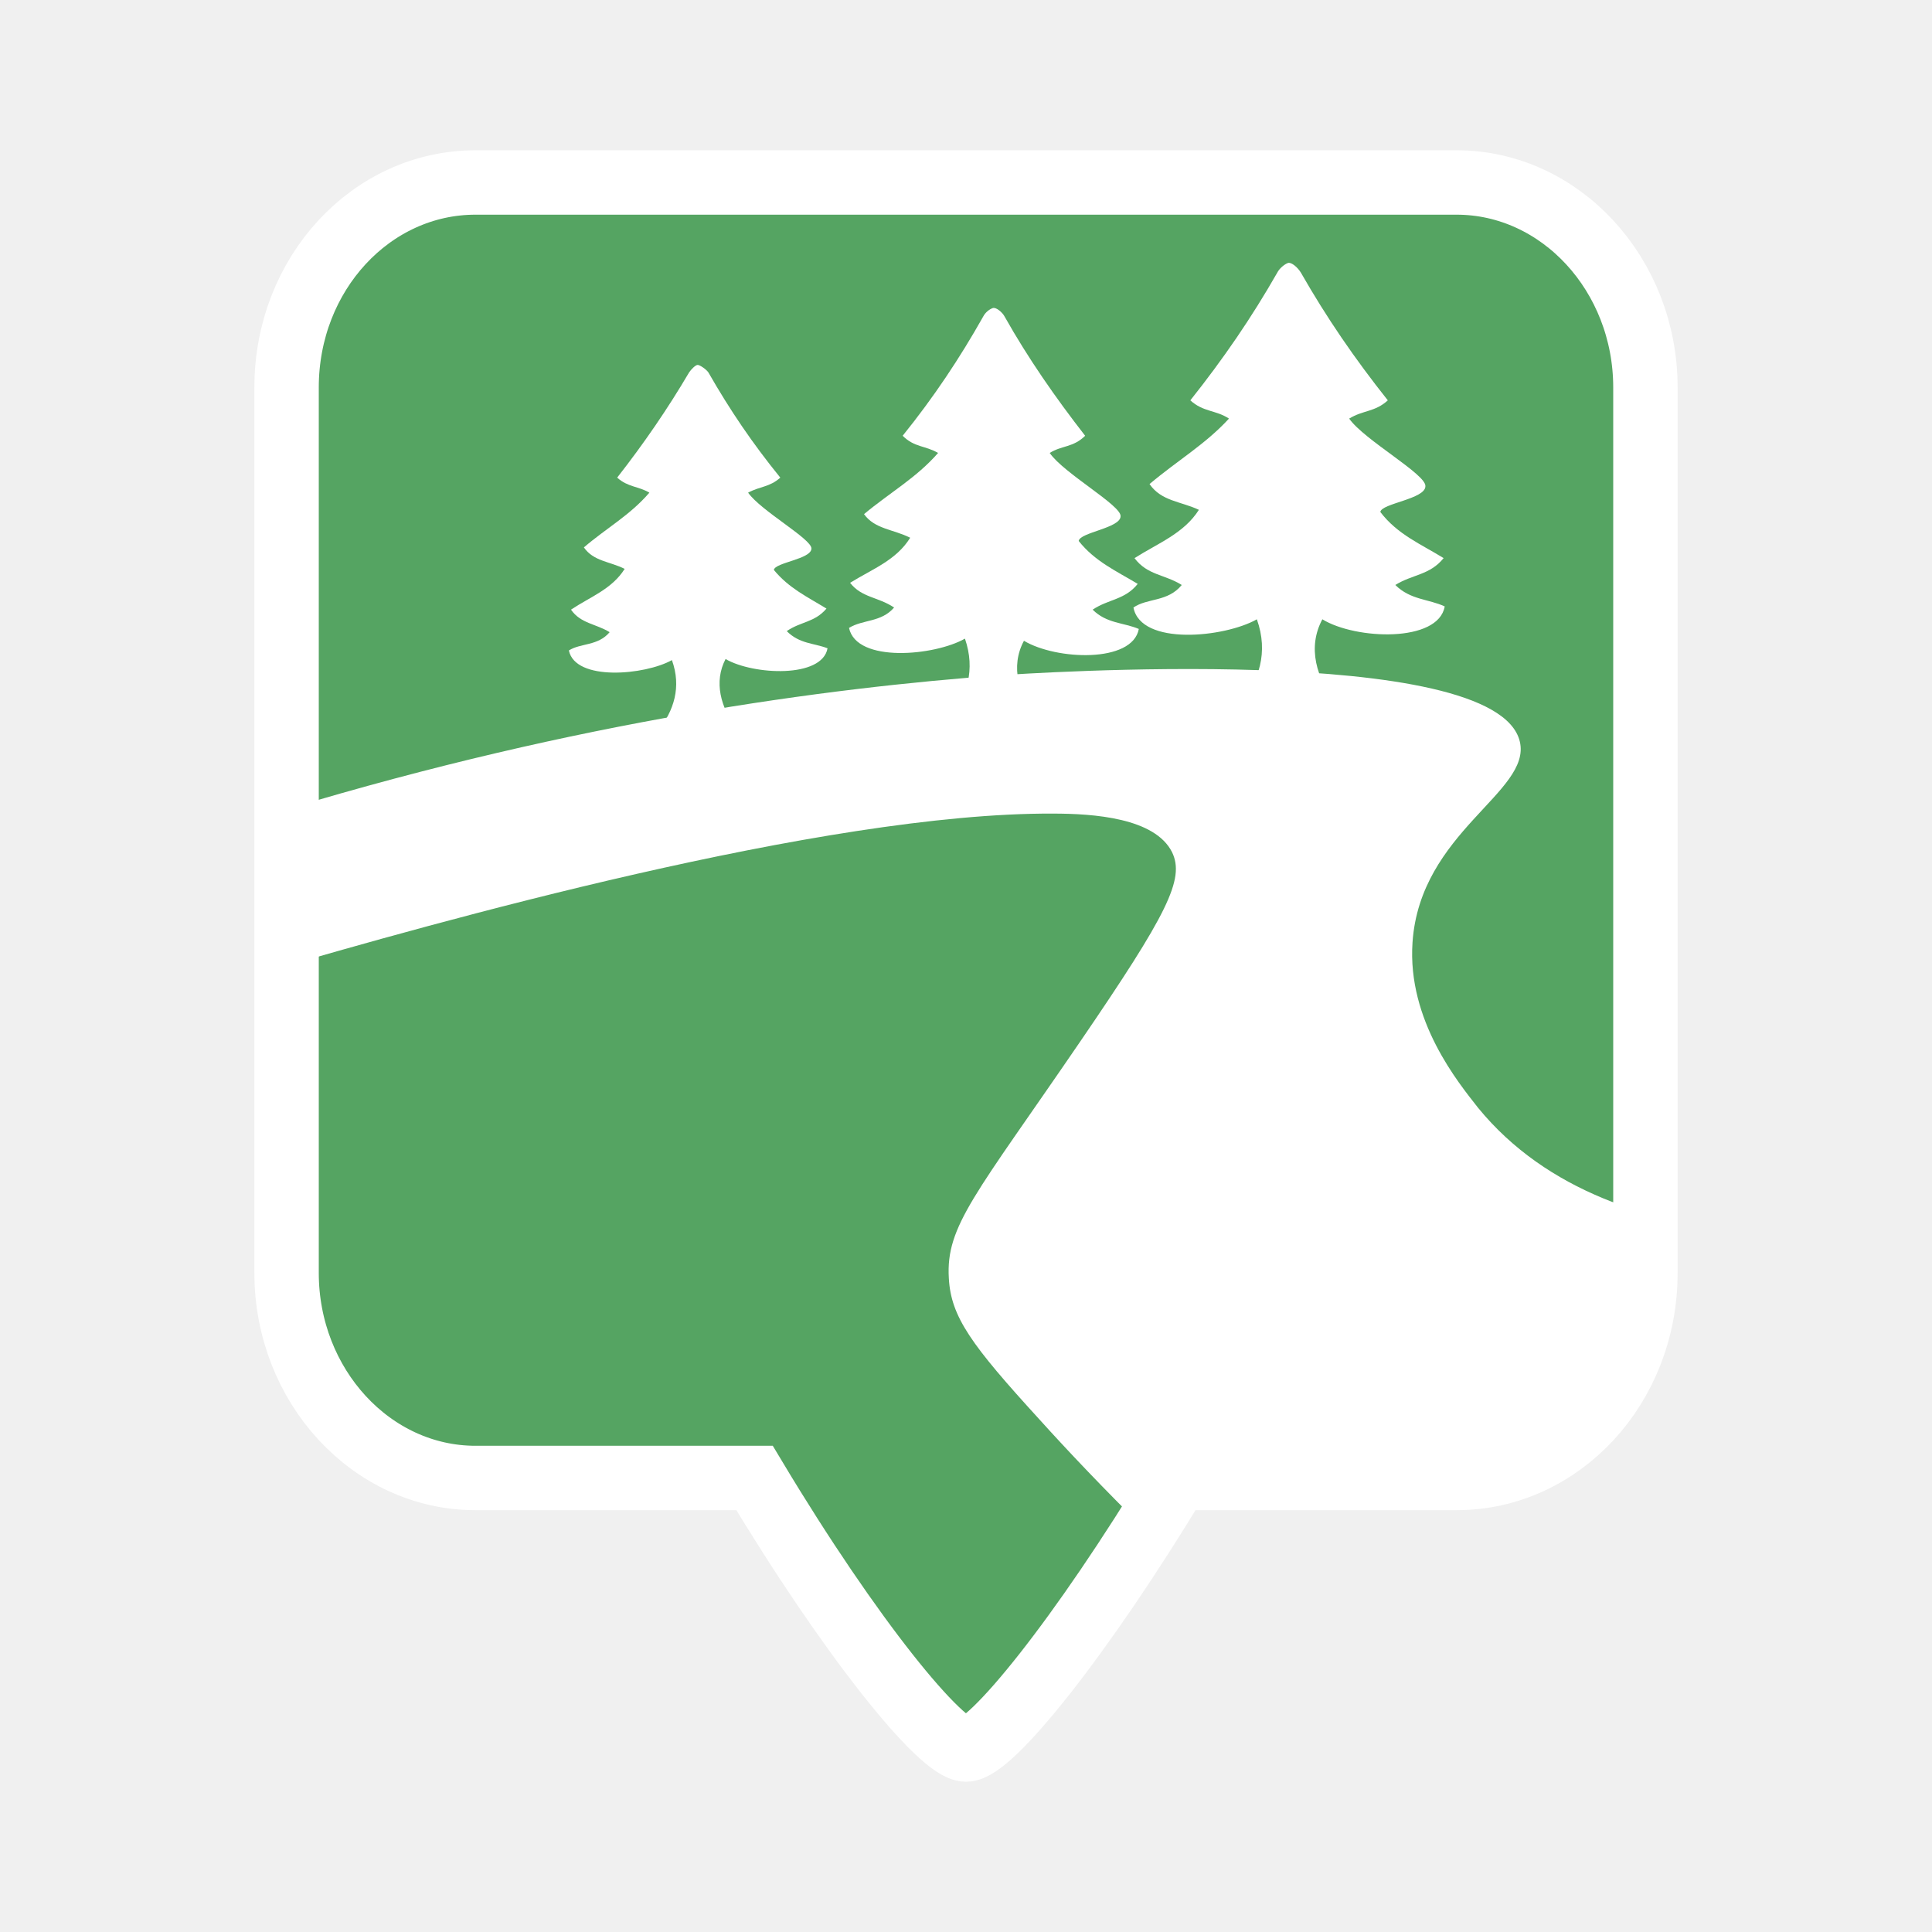
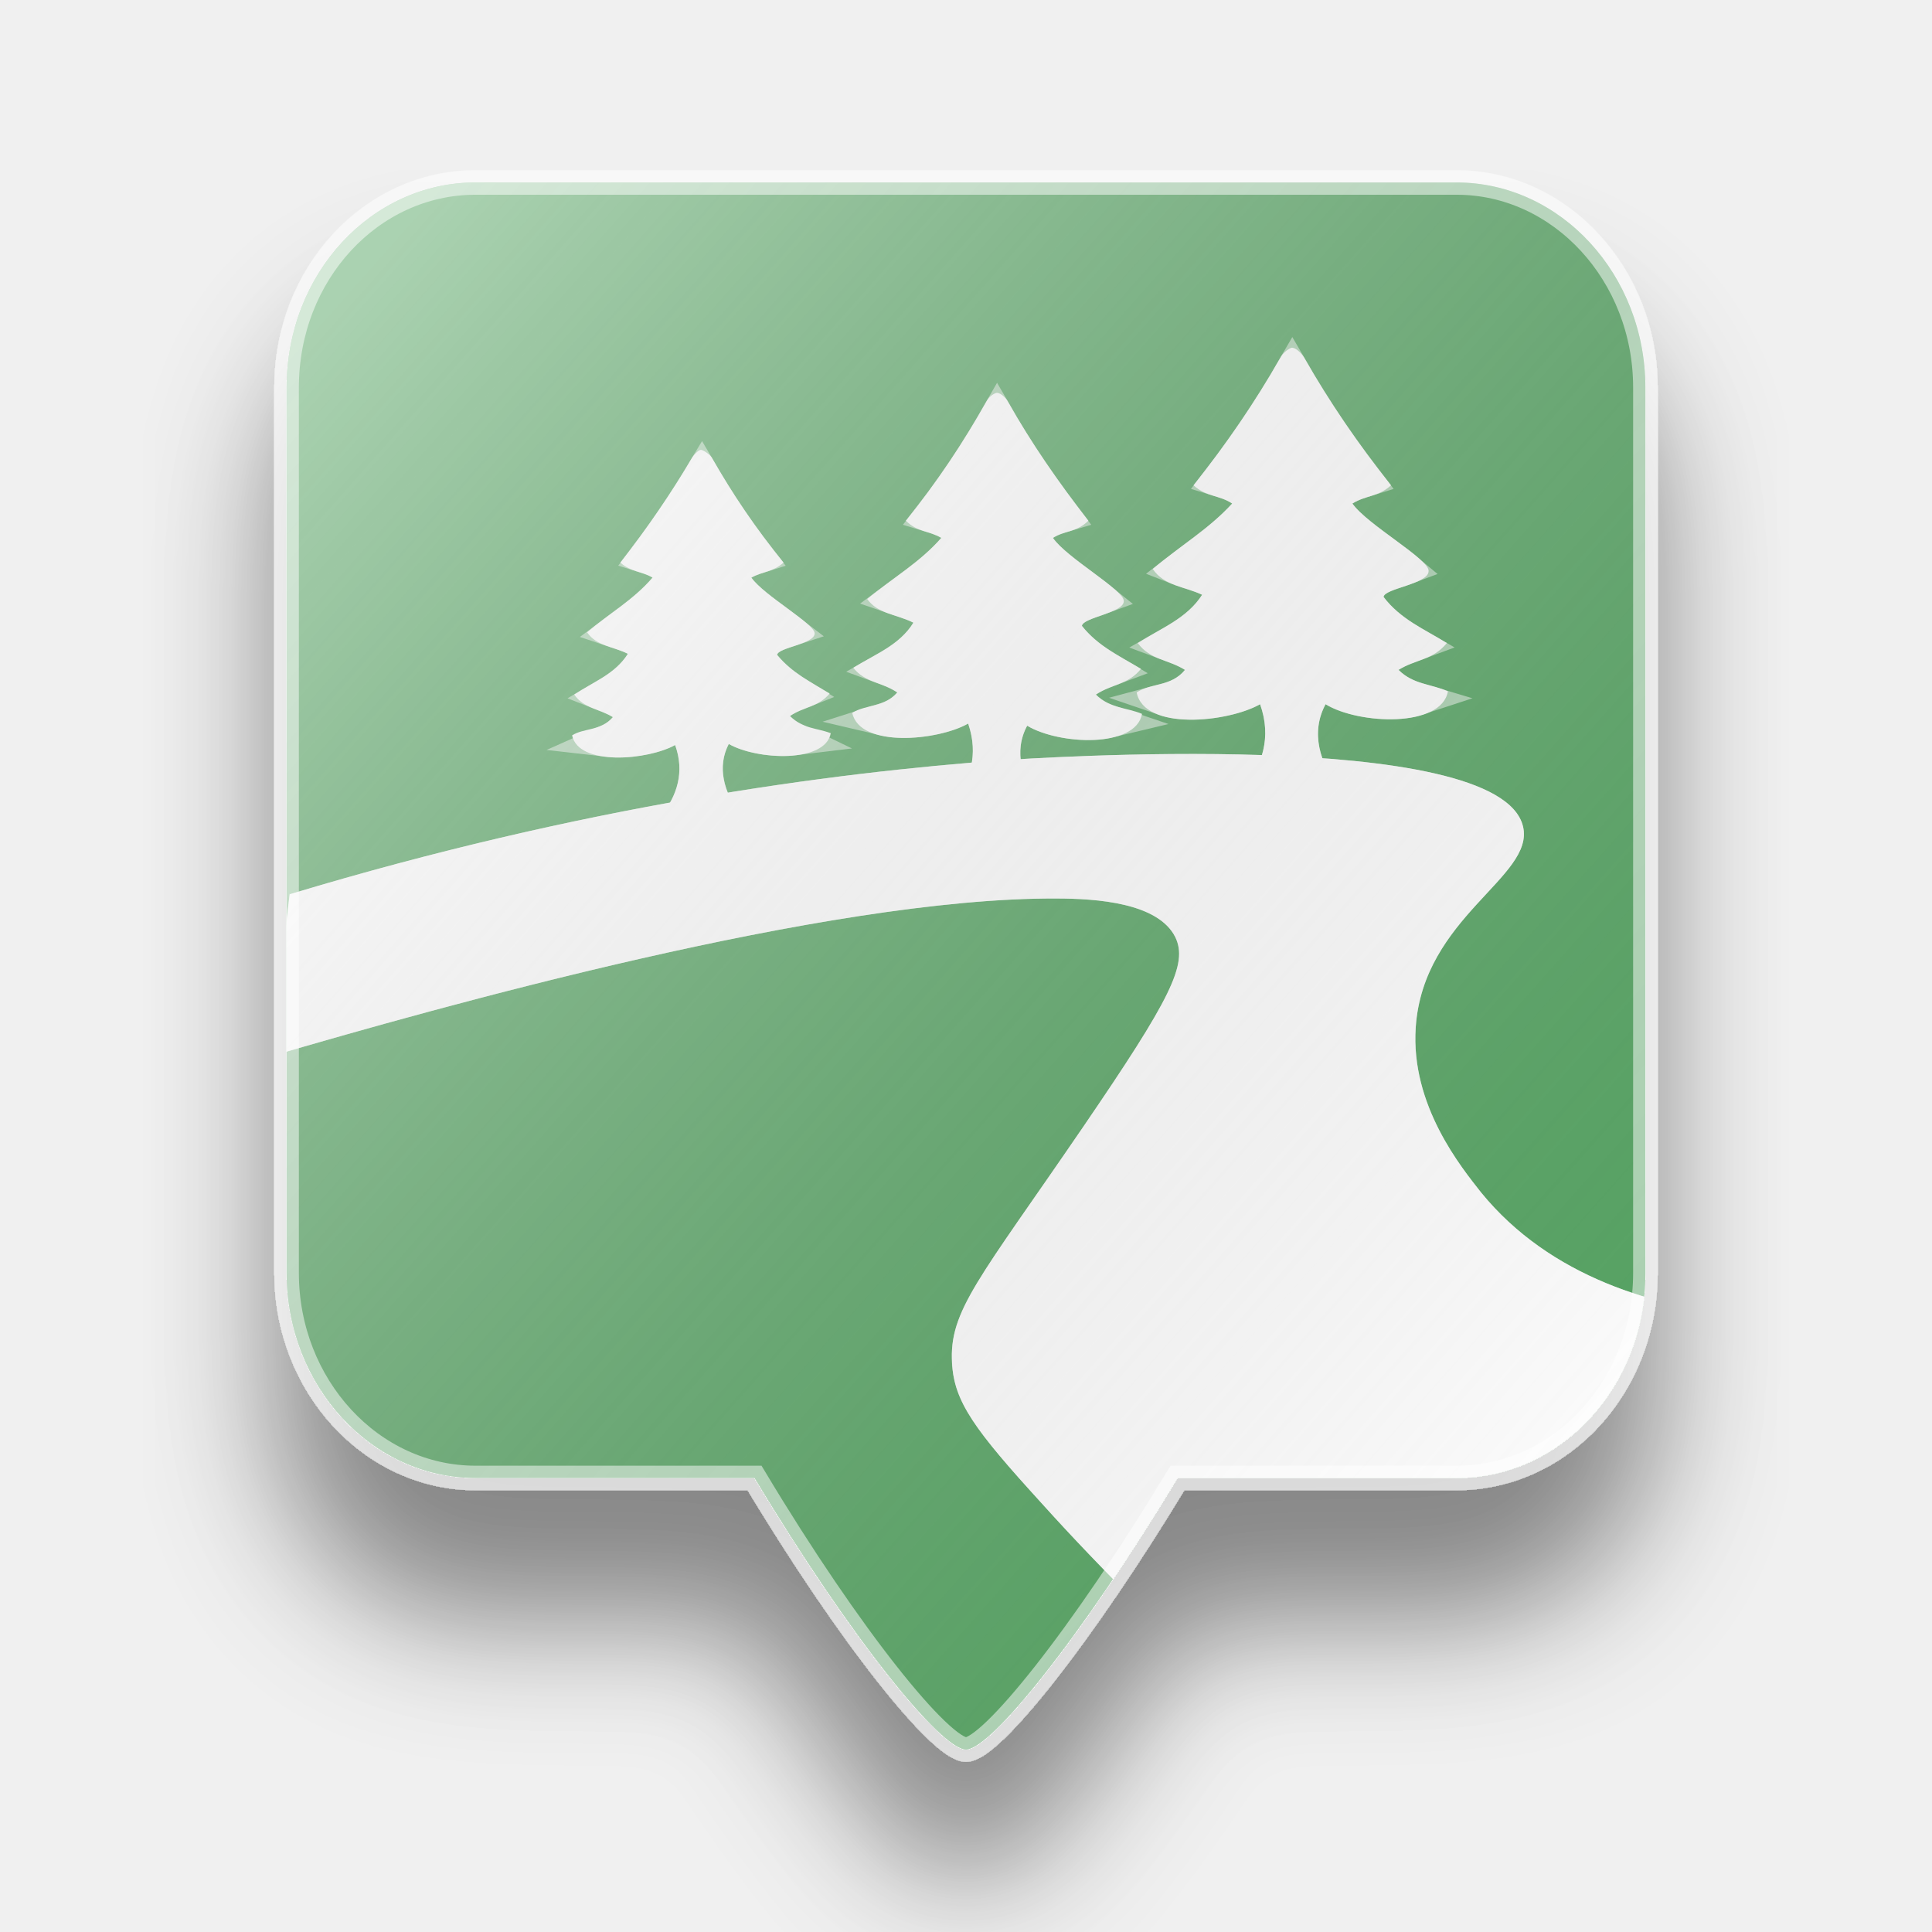
- <svg xmlns="http://www.w3.org/2000/svg" width="60" height="60" viewBox="0 0 60 60" fill="none">
-   <path d="M45.233 5.667H14.767C11.533 5.667 8.9 8.5 8.9 12.033V39.533C8.9 43.033 11.533 45.9 14.767 45.9H23.433C26.433 50.9 29.233 54.333 30 54.333C30.767 54.333 33.567 50.867 36.567 45.9H45.233C48.467 45.9 51.1 43.067 51.1 39.533V12.033C51.1 8.533 48.467 5.667 45.233 5.667Z" fill="#55A462" stroke="black" stroke-miterlimit="10" />
-   <mask id="mask0_62_1063" style="mask-type:luminance" maskUnits="userSpaceOnUse" x="8" y="5" width="44" height="50">
-     <path d="M45.233 5.667H14.767C11.533 5.667 8.9 8.5 8.9 12.033V39.533C8.9 43.033 11.533 45.9 14.767 45.9H23.433C26.433 50.9 29.233 54.333 30 54.333C30.767 54.333 33.567 50.867 36.567 45.9H45.233C48.467 45.9 51.1 43.067 51.1 39.533V12.033C51.1 8.533 48.467 5.667 45.233 5.667Z" fill="white" />
-   </mask>
-   <g mask="url(#mask0_62_1063)">
-     <path d="M8.9 25.133C17.967 22.4 25.6 21.367 31.1 20.967C31.733 20.933 46.467 19.9 47.2 23.033C47.567 24.6 44.1 25.833 43.867 29.267C43.7 31.7 45.3 33.633 45.9 34.4C50.2 39.667 59 38.167 59.733 38.033C53.167 42.567 46.6 47.1 40.033 51.633C36.7 48.733 34.1 46.1 32.267 44.067C30.167 41.767 29.533 40.9 29.467 39.7C29.367 38.067 30.3 37.1 33.533 32.367C36.267 28.367 36.8 27.3 36.4 26.467C35.867 25.4 33.967 25.267 32.7 25.267C25.6 25.233 13.433 28.667 8.3 30.167C8.5 28.467 8.7 26.8 8.9 25.1V25.133Z" fill="white" />
-     <path d="M41.5 21.9C40.633 22.467 39.367 22.5 38.5 21.9C39.1 21.133 39.4 20.267 39.033 19.233C38.033 19.8 35.433 20.067 35.2 18.867C35.633 18.567 36.267 18.7 36.7 18.167C36.167 17.833 35.633 17.867 35.233 17.333C35.967 16.867 36.767 16.567 37.233 15.833C36.667 15.567 36.067 15.567 35.7 15.033C36.567 14.3 37.433 13.8 38.167 13C37.767 12.733 37.367 12.8 36.967 12.433C38 11.133 38.867 9.867 39.667 8.467C39.733 8.333 39.9 8.2 40 8.167C40.1 8.133 40.3 8.3 40.4 8.467C41.2 9.867 42.067 11.133 43.1 12.433C42.7 12.8 42.333 12.733 41.9 13C42.367 13.667 44.3 14.733 44.267 15.1C44.267 15.5 42.9 15.633 42.867 15.9C43.4 16.6 44.133 16.9 44.833 17.333C44.4 17.867 43.867 17.833 43.333 18.167C43.8 18.633 44.367 18.6 44.867 18.833C44.667 19.967 42.1 19.867 41.067 19.233C40.6 20.1 40.867 21.067 41.533 21.9H41.5Z" fill="white" />
-     <path d="M32.267 22.333C31.467 22.867 30.267 22.867 29.467 22.333C30.033 21.633 30.3 20.8 29.967 19.833C29.033 20.367 26.6 20.6 26.367 19.5C26.8 19.233 27.367 19.333 27.767 18.867C27.267 18.533 26.767 18.567 26.4 18.1C27.1 17.667 27.833 17.4 28.267 16.7C27.733 16.433 27.167 16.433 26.833 15.967C27.633 15.3 28.467 14.833 29.133 14.067C28.733 13.833 28.4 13.9 28.033 13.533C29 12.333 29.8 11.133 30.533 9.833C30.6 9.7 30.733 9.6 30.833 9.567C30.933 9.533 31.133 9.7 31.2 9.833C31.933 11.133 32.767 12.333 33.7 13.533C33.333 13.9 32.967 13.833 32.6 14.067C33.033 14.7 34.833 15.7 34.8 16.033C34.8 16.4 33.533 16.533 33.5 16.8C34 17.433 34.667 17.733 35.333 18.133C34.933 18.633 34.433 18.6 33.933 18.933C34.367 19.367 34.9 19.333 35.367 19.533C35.167 20.6 32.8 20.5 31.8 19.9C31.367 20.7 31.633 21.6 32.233 22.4L32.267 22.333Z" fill="white" />
-     <path d="M22.933 22.7C22.233 23.167 21.167 23.2 20.433 22.7C20.933 22.067 21.167 21.333 20.867 20.5C20.033 20.967 17.867 21.167 17.667 20.2C18.033 19.967 18.567 20.067 18.933 19.633C18.5 19.367 18.033 19.367 17.733 18.933C18.333 18.533 19 18.3 19.4 17.667C18.933 17.433 18.433 17.433 18.133 17C18.833 16.4 19.567 16 20.167 15.3C19.833 15.1 19.5 15.133 19.167 14.833C20 13.767 20.733 12.7 21.4 11.567C21.467 11.467 21.6 11.333 21.667 11.333C21.733 11.333 21.933 11.467 22 11.567C22.667 12.733 23.367 13.767 24.233 14.833C23.9 15.133 23.6 15.1 23.233 15.3C23.633 15.867 25.2 16.733 25.2 17.033C25.2 17.367 24.067 17.467 24.033 17.7C24.5 18.267 25.067 18.533 25.667 18.9C25.3 19.333 24.867 19.3 24.433 19.6C24.833 20 25.267 19.967 25.7 20.133C25.533 21.067 23.4 20.967 22.533 20.467C22.167 21.167 22.367 21.967 22.9 22.667L22.933 22.7Z" fill="white" />
+ <svg xmlns="http://www.w3.org/2000/svg" width="59" height="59" viewBox="0 0 59 59" fill="none">
+   <g clip-path="url(#clip0_214_219)">
+     <g filter="url(#filter0_d_214_219)">
+       <path d="M44.479 5.572H14.521C11.341 5.572 8.752 8.358 8.752 11.833V38.874C8.752 42.316 11.341 45.135 14.521 45.135H23.043C25.993 50.052 28.746 53.428 29.5 53.428C30.254 53.428 33.007 50.019 35.957 45.135H44.479C47.659 45.135 50.248 42.349 50.248 38.874V11.833C50.248 8.391 47.659 5.572 44.479 5.572Z" fill="#55A462" />
+     </g>
+     <g filter="url(#filter1_d_214_219)">
+       <mask id="mask0_214_219" style="mask-type:luminance" maskUnits="userSpaceOnUse" x="8" y="5" width="43" height="49">
+         <path d="M44.479 5.572H14.521C11.341 5.572 8.752 8.358 8.752 11.833V38.874C8.752 42.316 11.341 45.135 14.521 45.135H23.043C25.993 50.052 28.746 53.428 29.5 53.428C30.254 53.428 33.007 50.019 35.957 45.135H44.479C47.659 45.135 50.248 42.349 50.248 38.874V11.833C50.248 8.391 47.659 5.572 44.479 5.572Z" fill="white" />
+         <path d="M14.52 6.072H44.479C47.344 6.072 49.749 8.628 49.749 11.833V38.874C49.749 42.11 47.346 44.635 44.479 44.635H35.675L35.529 44.877C34.062 47.306 32.648 49.361 31.512 50.804C30.944 51.526 30.452 52.085 30.065 52.459C29.871 52.647 29.713 52.777 29.594 52.856C29.553 52.884 29.521 52.899 29.5 52.91C29.479 52.899 29.446 52.884 29.404 52.856C29.285 52.777 29.128 52.649 28.934 52.463C28.547 52.092 28.056 51.536 27.487 50.815C26.352 49.377 24.938 47.322 23.471 44.878L23.326 44.635H14.52C11.655 44.635 9.252 42.079 9.252 38.874V11.833C9.252 8.597 11.654 6.072 14.52 6.072Z" stroke="white" />
+       </mask>
+       <g mask="url(#mask0_214_219)">
+         <path d="M8.85 27.308C17.765 24.62 25.272 23.604 30.68 23.211C31.303 23.178 45.791 22.162 46.512 25.243C46.872 26.784 43.463 27.996 43.234 31.372C43.07 33.765 44.643 35.666 45.233 36.42C49.462 41.599 58.115 40.124 58.836 39.993C52.379 44.451 45.922 48.909 39.464 53.366C36.187 50.515 33.63 47.925 31.827 45.926C29.762 43.664 29.139 42.812 29.074 41.632C28.976 40.026 29.893 39.075 33.073 34.421C35.761 30.488 36.285 29.439 35.892 28.619C35.367 27.57 33.499 27.439 32.253 27.439C25.272 27.406 13.308 30.782 8.26 32.258C8.457 30.586 8.653 28.947 8.85 27.275V27.308Z" fill="white" />
+         <path d="M30.706 23.71C31.026 23.693 34.779 23.433 38.542 23.559C40.427 23.622 42.287 23.782 43.709 24.109C44.422 24.272 44.996 24.471 45.402 24.703C45.812 24.939 45.98 25.166 46.025 25.357C46.066 25.532 46.019 25.745 45.777 26.086C45.527 26.436 45.167 26.797 44.725 27.282C43.874 28.216 42.861 29.472 42.735 31.338C42.556 33.95 44.268 36 44.839 36.729L44.846 36.737C47.084 39.477 50.465 40.428 53.303 40.696C54.659 40.823 55.912 40.795 56.894 40.725C54.218 42.572 51.542 44.42 48.866 46.268C45.745 48.423 42.623 50.578 39.501 52.733C36.379 49.996 33.934 47.516 32.198 45.591L32.197 45.589L31.484 44.798C29.988 43.109 29.621 42.452 29.573 41.604L29.572 41.602L29.568 41.358C29.578 40.798 29.759 40.281 30.273 39.428C30.878 38.424 31.881 37.053 33.486 34.703C34.825 32.743 35.65 31.467 36.087 30.572C36.526 29.673 36.64 29.023 36.342 28.403L36.339 28.396L36.266 28.263C35.875 27.622 35.136 27.311 34.458 27.15C33.712 26.972 32.888 26.939 32.255 26.939C28.703 26.922 23.919 27.77 19.42 28.795C15.317 29.73 11.417 30.823 8.844 31.569C8.913 30.986 8.983 30.406 9.052 29.825C9.136 29.117 9.22 28.409 9.304 27.696C18.036 25.091 25.39 24.096 30.705 23.709L30.706 23.71Z" stroke="white" stroke-opacity="0.5" />
+         <path d="M40.907 24.129C40.054 24.686 38.809 24.719 37.957 24.129C38.547 23.375 38.842 22.523 38.481 21.506C37.498 22.064 34.941 22.326 34.712 21.146C35.138 20.851 35.761 20.982 36.187 20.457C35.662 20.13 35.138 20.163 34.744 19.638C35.465 19.179 36.252 18.884 36.711 18.163C36.154 17.901 35.564 17.901 35.203 17.376C36.056 16.655 36.908 16.164 37.629 15.377C37.236 15.115 36.842 15.18 36.449 14.82C37.465 13.541 38.317 12.296 39.104 10.919C39.169 10.788 39.333 10.657 39.432 10.624C39.53 10.591 39.727 10.755 39.825 10.919C40.612 12.296 41.464 13.541 42.48 14.82C42.087 15.18 41.726 15.115 41.3 15.377C41.759 16.032 43.66 17.081 43.627 17.442C43.627 17.835 42.283 17.966 42.251 18.229C42.775 18.917 43.496 19.212 44.184 19.638C43.758 20.163 43.234 20.13 42.709 20.457C43.168 20.916 43.725 20.884 44.217 21.113C44.02 22.227 41.497 22.129 40.48 21.506C40.022 22.359 40.284 23.309 40.939 24.129H40.907Z" fill="white" />
+         <path d="M39.465 11.292C40.149 12.476 40.882 13.568 41.726 14.667C41.562 14.718 41.303 14.788 41.038 14.951L40.587 15.229L40.89 15.664C41.049 15.89 41.303 16.116 41.547 16.314C41.801 16.519 42.091 16.731 42.351 16.923C42.575 17.087 42.771 17.236 42.923 17.363C42.883 17.378 42.839 17.395 42.792 17.411C42.642 17.462 42.438 17.525 42.285 17.59C42.207 17.622 42.109 17.669 42.022 17.733C41.949 17.788 41.785 17.926 41.755 18.167L41.729 18.369L41.853 18.532C42.163 18.939 42.526 19.221 42.885 19.452C43.007 19.53 43.132 19.604 43.253 19.674C43.052 19.749 42.734 19.852 42.444 20.033L41.912 20.367L42.356 20.811C42.668 21.123 43.011 21.261 43.305 21.349C43.124 21.409 42.896 21.449 42.633 21.462C41.915 21.496 41.139 21.323 40.742 21.08L40.291 20.804L40.041 21.269C39.556 22.169 39.722 23.116 40.194 23.925C39.713 24.095 39.162 24.104 38.688 23.94C39.123 23.198 39.305 22.333 38.952 21.339L38.753 20.777L38.234 21.071C37.838 21.296 37.046 21.489 36.321 21.477C36.027 21.473 35.776 21.433 35.586 21.368C35.882 21.289 36.265 21.155 36.575 20.773L36.931 20.334L36.452 20.033C36.169 19.857 35.857 19.752 35.661 19.679C35.804 19.597 35.953 19.512 36.096 19.42C36.47 19.18 36.848 18.878 37.133 18.431L37.438 17.952L36.923 17.711C36.755 17.631 36.59 17.574 36.445 17.527C36.291 17.477 36.176 17.444 36.059 17.4C36.039 17.393 36.021 17.383 36.003 17.376C36.254 17.182 36.506 16.998 36.767 16.8C37.184 16.483 37.607 16.142 37.998 15.715L38.391 15.285L37.906 14.961C37.644 14.786 37.371 14.714 37.205 14.663C38.048 13.565 38.781 12.475 39.465 11.292Z" stroke="white" stroke-opacity="0.5" />
+         <path d="M31.827 24.555C31.041 25.079 29.86 25.079 29.074 24.555C29.631 23.866 29.893 23.047 29.566 22.096C28.648 22.621 26.255 22.85 26.026 21.769C26.452 21.506 27.009 21.605 27.402 21.146C26.91 20.818 26.419 20.851 26.058 20.392C26.747 19.966 27.468 19.704 27.894 19.015C27.369 18.753 26.812 18.753 26.484 18.294C27.271 17.639 28.09 17.18 28.746 16.426C28.353 16.196 28.025 16.262 27.664 15.901C28.615 14.721 29.402 13.541 30.123 12.263C30.188 12.132 30.319 12.034 30.418 12.001C30.516 11.968 30.713 12.132 30.778 12.263C31.499 13.541 32.319 14.721 33.237 15.901C32.876 16.262 32.516 16.196 32.155 16.426C32.581 17.049 34.351 18.032 34.318 18.36C34.318 18.72 33.073 18.851 33.04 19.114C33.532 19.736 34.187 20.031 34.843 20.425C34.449 20.916 33.958 20.884 33.466 21.211C33.892 21.638 34.417 21.605 34.876 21.801C34.679 22.85 32.352 22.752 31.368 22.162C30.942 22.949 31.204 23.834 31.794 24.62L31.827 24.555Z" fill="white" />
+         <path d="M30.45 12.694C31.065 13.762 31.745 14.764 32.491 15.752C32.346 15.795 32.109 15.863 31.887 16.005L31.45 16.282L31.742 16.709C31.892 16.928 32.133 17.145 32.361 17.332C32.597 17.526 32.869 17.726 33.111 17.905C33.296 18.042 33.459 18.168 33.593 18.276C33.571 18.284 33.549 18.293 33.526 18.301C33.386 18.35 33.195 18.414 33.048 18.48C32.974 18.514 32.879 18.562 32.794 18.628C32.719 18.688 32.572 18.825 32.544 19.051L32.518 19.259L32.648 19.423C33.012 19.885 33.465 20.197 33.9 20.456C33.71 20.527 33.44 20.628 33.189 20.796L32.681 21.133L33.112 21.565C33.364 21.816 33.638 21.945 33.886 22.029C33.745 22.063 33.58 22.089 33.395 22.097C32.734 22.127 32.01 21.964 31.625 21.733L31.178 21.464L30.929 21.923C30.481 22.75 30.636 23.618 31.04 24.368C30.646 24.478 30.204 24.473 29.815 24.353C30.207 23.66 30.353 22.845 30.038 21.933L29.842 21.363L29.317 21.663C28.956 21.869 28.224 22.046 27.546 22.035C27.336 22.031 27.15 22.007 26.994 21.97C27.243 21.891 27.534 21.76 27.781 21.471L28.149 21.043L27.68 20.73C27.451 20.577 27.209 20.483 27.024 20.415C27.131 20.354 27.238 20.291 27.344 20.223C27.697 19.997 28.052 19.711 28.32 19.279L28.608 18.813L28.117 18.568C27.845 18.432 27.508 18.335 27.324 18.271C27.533 18.116 27.744 17.963 27.966 17.796C28.36 17.498 28.761 17.17 29.123 16.755L29.52 16.298L28.998 15.994C28.779 15.866 28.555 15.801 28.413 15.758C29.18 14.764 29.839 13.76 30.45 12.694Z" stroke="white" stroke-opacity="0.5" />
+         <path d="M22.649 24.915C21.961 25.374 20.912 25.407 20.191 24.915C20.683 24.293 20.912 23.571 20.617 22.752C19.798 23.211 17.667 23.407 17.471 22.457C17.831 22.227 18.355 22.326 18.716 21.9C18.29 21.637 17.831 21.637 17.536 21.211C18.126 20.818 18.782 20.589 19.175 19.966C18.716 19.736 18.224 19.736 17.929 19.31C18.618 18.72 19.339 18.327 19.929 17.639C19.601 17.442 19.273 17.475 18.945 17.18C19.765 16.131 20.486 15.082 21.142 13.967C21.207 13.869 21.338 13.738 21.404 13.738C21.469 13.738 21.666 13.869 21.732 13.967C22.387 15.115 23.076 16.131 23.928 17.18C23.6 17.475 23.305 17.442 22.944 17.639C23.338 18.196 24.878 19.048 24.878 19.343C24.878 19.671 23.764 19.769 23.731 19.999C24.19 20.556 24.747 20.818 25.337 21.179C24.977 21.605 24.55 21.572 24.124 21.867C24.518 22.26 24.944 22.227 25.37 22.391C25.206 23.309 23.108 23.211 22.256 22.719C21.895 23.407 22.092 24.194 22.617 24.883L22.649 24.915Z" fill="white" />
+         <path d="M21.434 14.451C21.961 15.352 22.515 16.18 23.159 17.014C23.034 17.053 22.869 17.11 22.705 17.2L22.213 17.469L22.536 17.927C22.677 18.126 22.893 18.32 23.096 18.486C23.308 18.659 23.549 18.835 23.762 18.992C23.89 19.086 24.005 19.172 24.106 19.25C23.99 19.288 23.843 19.336 23.727 19.386C23.66 19.415 23.57 19.457 23.489 19.518C23.418 19.572 23.268 19.703 23.236 19.928L23.205 20.146L23.346 20.316C23.658 20.696 24.02 20.962 24.374 21.184C24.218 21.246 24.024 21.328 23.84 21.456L23.348 21.797L23.771 22.221C23.933 22.382 24.1 22.488 24.262 22.566C24.196 22.574 24.125 22.581 24.05 22.585C23.462 22.611 22.826 22.471 22.506 22.286L22.055 22.026L21.813 22.487C21.424 23.231 21.542 24.022 21.909 24.705C21.593 24.791 21.242 24.794 20.924 24.707C21.254 24.09 21.372 23.374 21.088 22.583L20.887 22.027L20.373 22.315C20.06 22.49 19.416 22.644 18.819 22.633C18.73 22.631 18.646 22.625 18.568 22.616C18.746 22.537 18.933 22.417 19.098 22.223L19.473 21.779L18.978 21.473C18.811 21.37 18.619 21.292 18.468 21.233C18.544 21.188 18.624 21.145 18.7 21.096C19.017 20.892 19.346 20.631 19.598 20.233L19.892 19.765L19.398 19.518C19.253 19.446 19.111 19.395 18.988 19.353C18.902 19.324 18.835 19.3 18.772 19.279C18.932 19.159 19.096 19.041 19.268 18.91C19.618 18.645 19.979 18.348 20.308 17.964L20.694 17.515L20.186 17.21C20.017 17.108 19.837 17.049 19.706 17.008C20.334 16.173 20.905 15.332 21.434 14.451Z" stroke="white" stroke-opacity="0.5" />
+       </g>
+       <path d="M44.479 5.572H14.521C11.341 5.572 8.752 8.358 8.752 11.833V38.874C8.752 42.316 11.341 45.135 14.521 45.135H23.043C25.993 50.052 28.746 53.428 29.5 53.428C30.254 53.428 33.007 50.019 35.957 45.135H44.479C47.659 45.135 50.248 42.349 50.248 38.874V11.833C50.248 8.391 47.659 5.572 44.479 5.572Z" fill="url(#paint0_linear_214_219)" fill-opacity="0.5" stroke="white" stroke-opacity="0.5" stroke-width="0.75" stroke-miterlimit="10" />
+     </g>
  </g>
-   <path d="M45.233 5.667H14.767C11.533 5.667 8.9 8.5 8.9 12.033V39.533C8.9 43.033 11.533 45.9 14.767 45.9H23.433C26.433 50.9 29.233 54.333 30 54.333C30.767 54.333 33.567 50.867 36.567 45.9H45.233C48.467 45.9 51.1 43.067 51.1 39.533V12.033C51.1 8.533 48.467 5.667 45.233 5.667Z" stroke="white" stroke-width="2" stroke-miterlimit="10" />
+   <defs>
+     <filter id="filter0_d_214_219" x="4.752" y="5.572" width="49.497" height="55.855" filterUnits="userSpaceOnUse" color-interpolation-filters="sRGB">
+       <feFlood flood-opacity="0" result="BackgroundImageFix" />
+       <feColorMatrix in="SourceAlpha" type="matrix" values="0 0 0 0 0 0 0 0 0 0 0 0 0 0 0 0 0 0 127 0" result="hardAlpha" />
+       <feOffset dy="4" />
+       <feGaussianBlur stdDeviation="2" />
+       <feComposite in2="hardAlpha" operator="out" />
+       <feColorMatrix type="matrix" values="0 0 0 0 0 0 0 0 0 0 0 0 0 0 0 0 0 0 0.25 0" />
+       <feBlend mode="normal" in2="BackgroundImageFix" result="effect1_dropShadow_214_219" />
+       <feBlend mode="normal" in="SourceGraphic" in2="effect1_dropShadow_214_219" result="shape" />
+     </filter>
+     <filter id="filter1_d_214_219" x="4.377" y="5.197" width="50.247" height="56.605" filterUnits="userSpaceOnUse" color-interpolation-filters="sRGB">
+       <feFlood flood-opacity="0" result="BackgroundImageFix" />
+       <feColorMatrix in="SourceAlpha" type="matrix" values="0 0 0 0 0 0 0 0 0 0 0 0 0 0 0 0 0 0 127 0" result="hardAlpha" />
+       <feOffset dy="4" />
+       <feGaussianBlur stdDeviation="2" />
+       <feComposite in2="hardAlpha" operator="out" />
+       <feColorMatrix type="matrix" values="0 0 0 0 0 0 0 0 0 0 0 0 0 0 0 0 0 0 0.25 0" />
+       <feBlend mode="normal" in2="BackgroundImageFix" result="effect1_dropShadow_214_219" />
+       <feBlend mode="normal" in="SourceGraphic" in2="effect1_dropShadow_214_219" result="shape" />
+     </filter>
+     <linearGradient id="paint0_linear_214_219" x1="8.752" y1="11.094" x2="50.248" y2="47.906" gradientUnits="userSpaceOnUse">
+       <stop stop-color="white" />
+       <stop offset="1" stop-color="#737373" stop-opacity="0" />
+     </linearGradient>
+     <clipPath id="clip0_214_219">
+       <rect width="59" height="59" fill="white" />
+     </clipPath>
+   </defs>
</svg>
